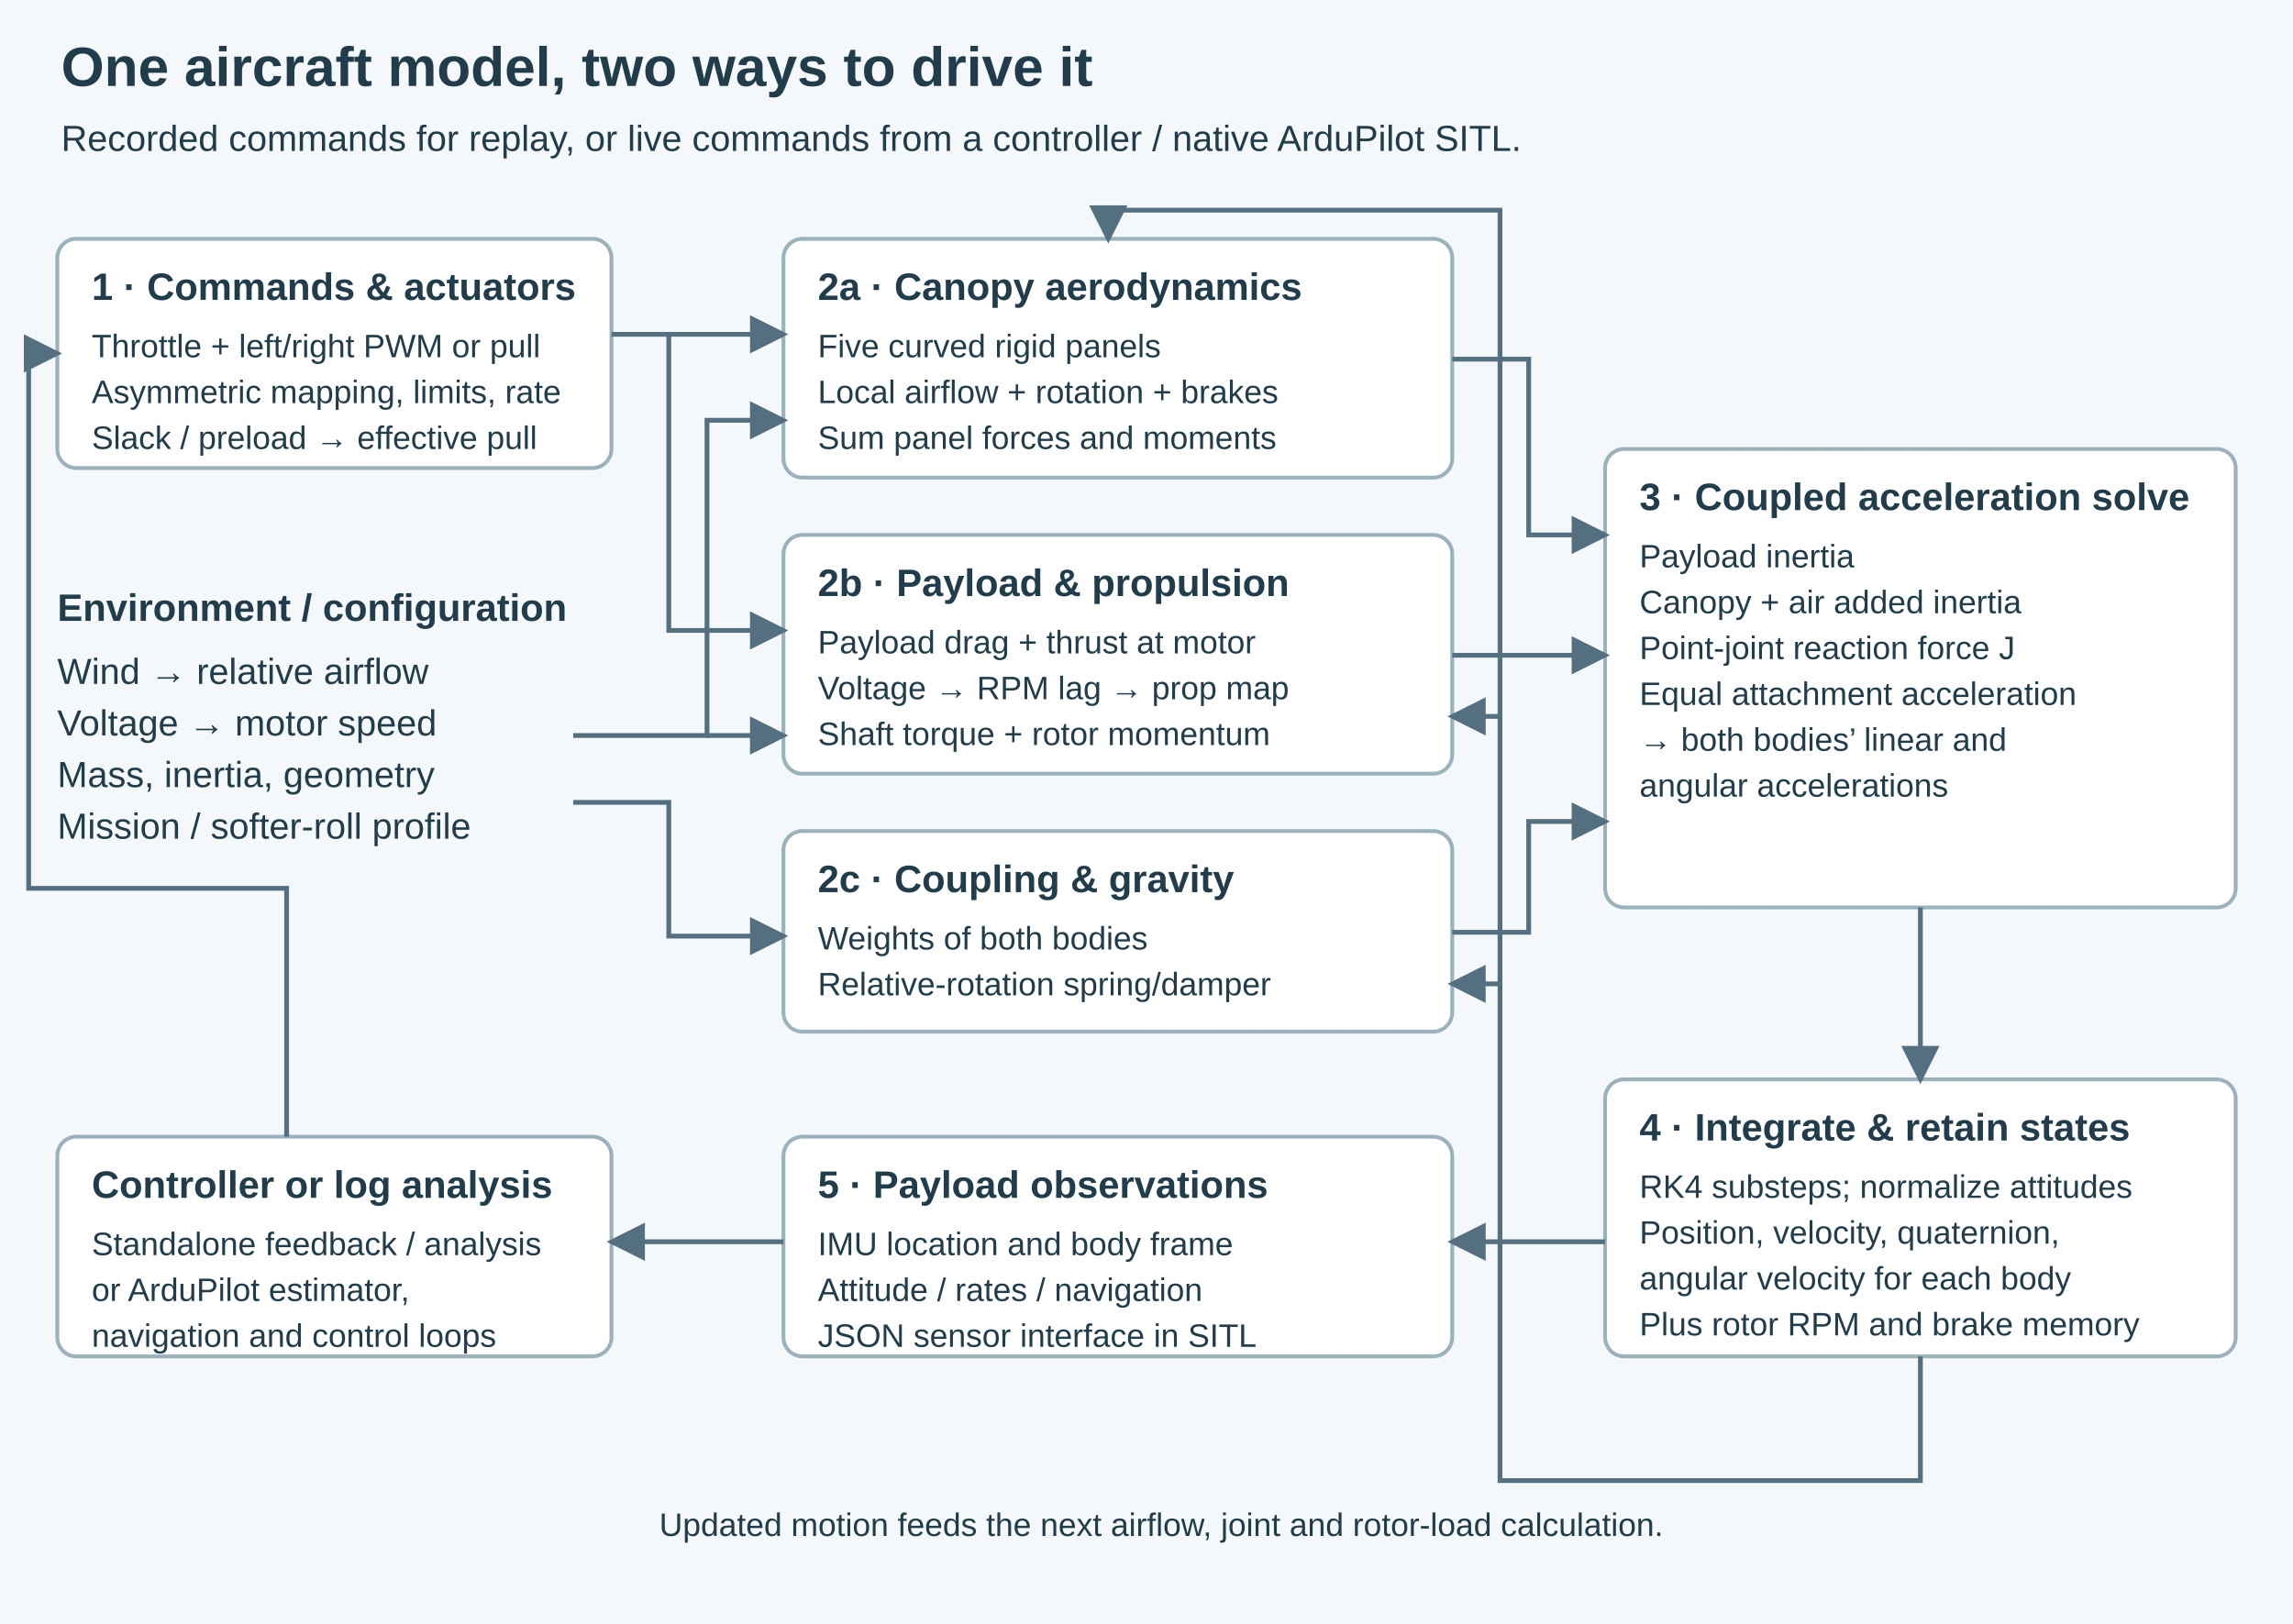
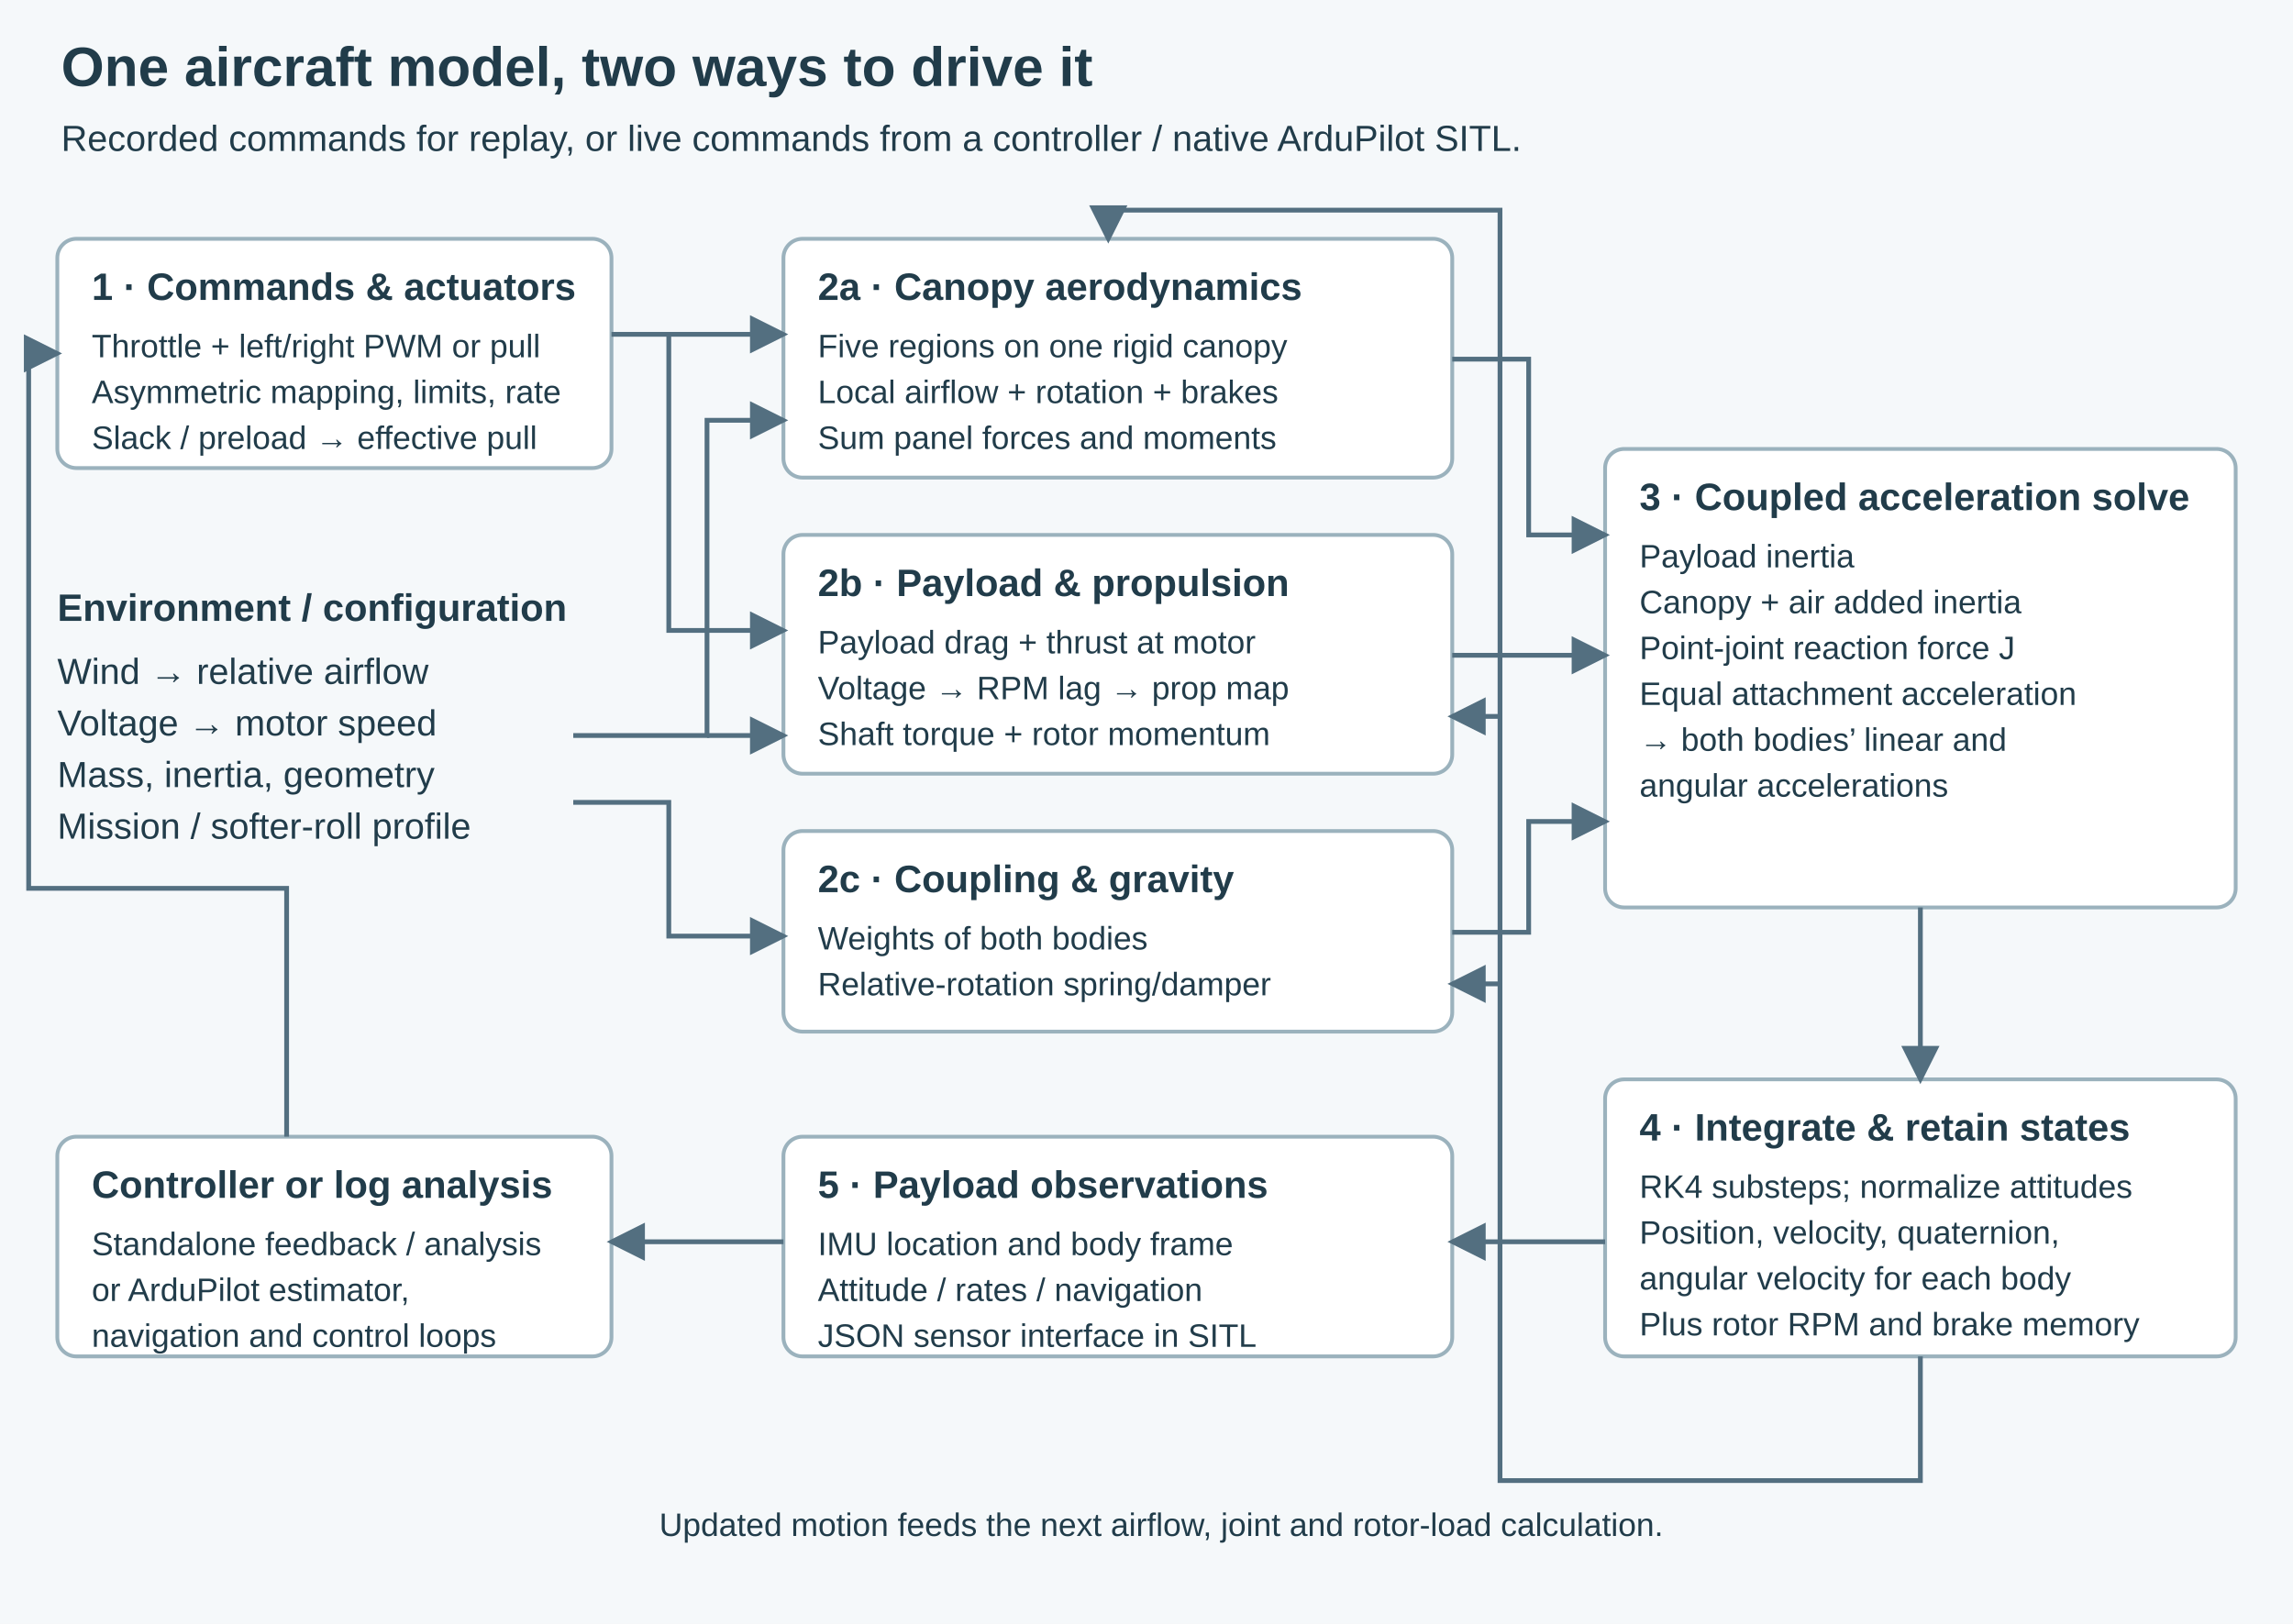
<svg xmlns="http://www.w3.org/2000/svg" viewBox="0 0 1200 850" role="img" aria-labelledby="title desc">
  <defs>
    <marker id="arrow" markerWidth="8" markerHeight="8" refX="7" refY="4" orient="auto-start-reverse">
      <path d="M0 0L8 4L0 8Z" fill="context-stroke" />
    </marker>
  </defs>
  <style>text{font-family:Arial,sans-serif;fill:#213c4a;font-size:19px}.title{font-size:29px;font-weight:bold}.head{font-size:20px;font-weight:bold}.small{font-size:17px}.box{fill:#fff;stroke:#9bb2bd;stroke-width:2}.link{fill:none;stroke:#536f80;stroke-width:2.5;marker-end:url(#arrow)}.force{fill:none;stroke:#c56a2e;stroke-width:3;marker-end:url(#arrow)}.joint{fill:none;stroke:#237f78;stroke-width:3;marker-end:url(#arrow)}.ghost{fill:none;stroke:#9bb2bd;stroke-width:2;stroke-dasharray:6 5}</style>
  <rect width="1200" height="850" fill="#f5f8fa" />
  <text x="32" y="45" class="title">One aircraft model, two ways to drive it</text>
  <text x="32" y="79" class="">Recorded commands for replay, or live commands from a controller / native ArduPilot SITL.</text>
  <rect x="30" y="125" width="290" height="120" rx="10" class="box" />
  <text x="48" y="157" class="head">1 · Commands &amp; actuators</text>
  <text x="48" y="187" class="small">Throttle + left/right PWM or pull</text>
  <text x="48" y="211" class="small">Asymmetric mapping, limits, rate</text>
  <text x="48" y="235" class="small">Slack / preload → effective pull</text>
  <rect x="410" y="125" width="350" height="125" rx="10" class="box" />
  <text x="428" y="157" class="head">2a · Canopy aerodynamics</text>
-   <text x="428" y="187" class="small">Five curved rigid panels</text>
+   <text x="428" y="187" class="small">Five regions on one rigid canopy</text>
  <text x="428" y="211" class="small">Local airflow + rotation + brakes</text>
  <text x="428" y="235" class="small">Sum panel forces and moments</text>
  <rect x="410" y="280" width="350" height="125" rx="10" class="box" />
  <text x="428" y="312" class="head">2b · Payload &amp; propulsion</text>
  <text x="428" y="342" class="small">Payload drag + thrust at motor</text>
  <text x="428" y="366" class="small">Voltage → RPM lag → prop map</text>
  <text x="428" y="390" class="small">Shaft torque + rotor momentum</text>
  <rect x="410" y="435" width="350" height="105" rx="10" class="box" />
  <text x="428" y="467" class="head">2c · Coupling &amp; gravity</text>
  <text x="428" y="497" class="small">Weights of both bodies</text>
  <text x="428" y="521" class="small">Relative-rotation spring/damper</text>
  <path d="M320 175H410" class="link" />
  <path d="M350 175V330H410" class="link" />
  <text x="30" y="325" class="head">Environment / configuration</text>
  <text x="30" y="358" class="">Wind → relative airflow</text>
  <text x="30" y="385" class="">Voltage → motor speed</text>
  <text x="30" y="412" class="">Mass, inertia, geometry</text>
  <text x="30" y="439" class="">Mission / softer-roll profile</text>
  <path d="M300 385H370V220H410" class="link" />
  <path d="M370 385H410" class="link" />
  <path d="M300 420H350V490H410" class="link" />
  <rect x="840" y="235" width="330" height="240" rx="10" class="box" />
  <text x="858" y="267" class="head">3 · Coupled acceleration solve</text>
  <text x="858" y="297" class="small">Payload inertia</text>
  <text x="858" y="321" class="small">Canopy + air added inertia</text>
  <text x="858" y="345" class="small">Point-joint reaction force J</text>
  <text x="858" y="369" class="small">Equal attachment acceleration</text>
  <text x="858" y="393" class="small">→ both bodies’ linear and</text>
  <text x="858" y="417" class="small">   angular accelerations</text>
  <path d="M760 188H800V280H840" class="link" />
  <path d="M760 343H840" class="link" />
  <path d="M760 488H800V430H840" class="link" />
  <rect x="840" y="565" width="330" height="145" rx="10" class="box" />
  <text x="858" y="597" class="head">4 · Integrate &amp; retain states</text>
  <text x="858" y="627" class="small">RK4 substeps; normalize attitudes</text>
  <text x="858" y="651" class="small">Position, velocity, quaternion,</text>
  <text x="858" y="675" class="small">angular velocity for each body</text>
  <text x="858" y="699" class="small">Plus rotor RPM and brake memory</text>
  <path d="M1005 475V565" class="link" />
  <rect x="410" y="595" width="350" height="115" rx="10" class="box" />
  <text x="428" y="627" class="head">5 · Payload observations</text>
  <text x="428" y="657" class="small">IMU location and body frame</text>
  <text x="428" y="681" class="small">Attitude / rates / navigation</text>
  <text x="428" y="705" class="small">JSON sensor interface in SITL</text>
  <path d="M840 650H760" class="link" />
  <rect x="30" y="595" width="290" height="115" rx="10" class="box" />
  <text x="48" y="627" class="head">Controller or log analysis</text>
  <text x="48" y="657" class="small">Standalone feedback / analysis</text>
  <text x="48" y="681" class="small">or ArduPilot estimator,</text>
  <text x="48" y="705" class="small">navigation and control loops</text>
  <path d="M410 650H320" class="link" />
  <path d="M150 595V465H15V185H30" class="link" />
  <path d="M1005 710V775H785V110H580V125" class="link" />
  <path d="M785 375H760" class="link" />
  <path d="M785 515H760" class="link" />
  <text x="345" y="804" class="small">Updated motion feeds the next airflow, joint and rotor-load calculation.</text>
</svg>
